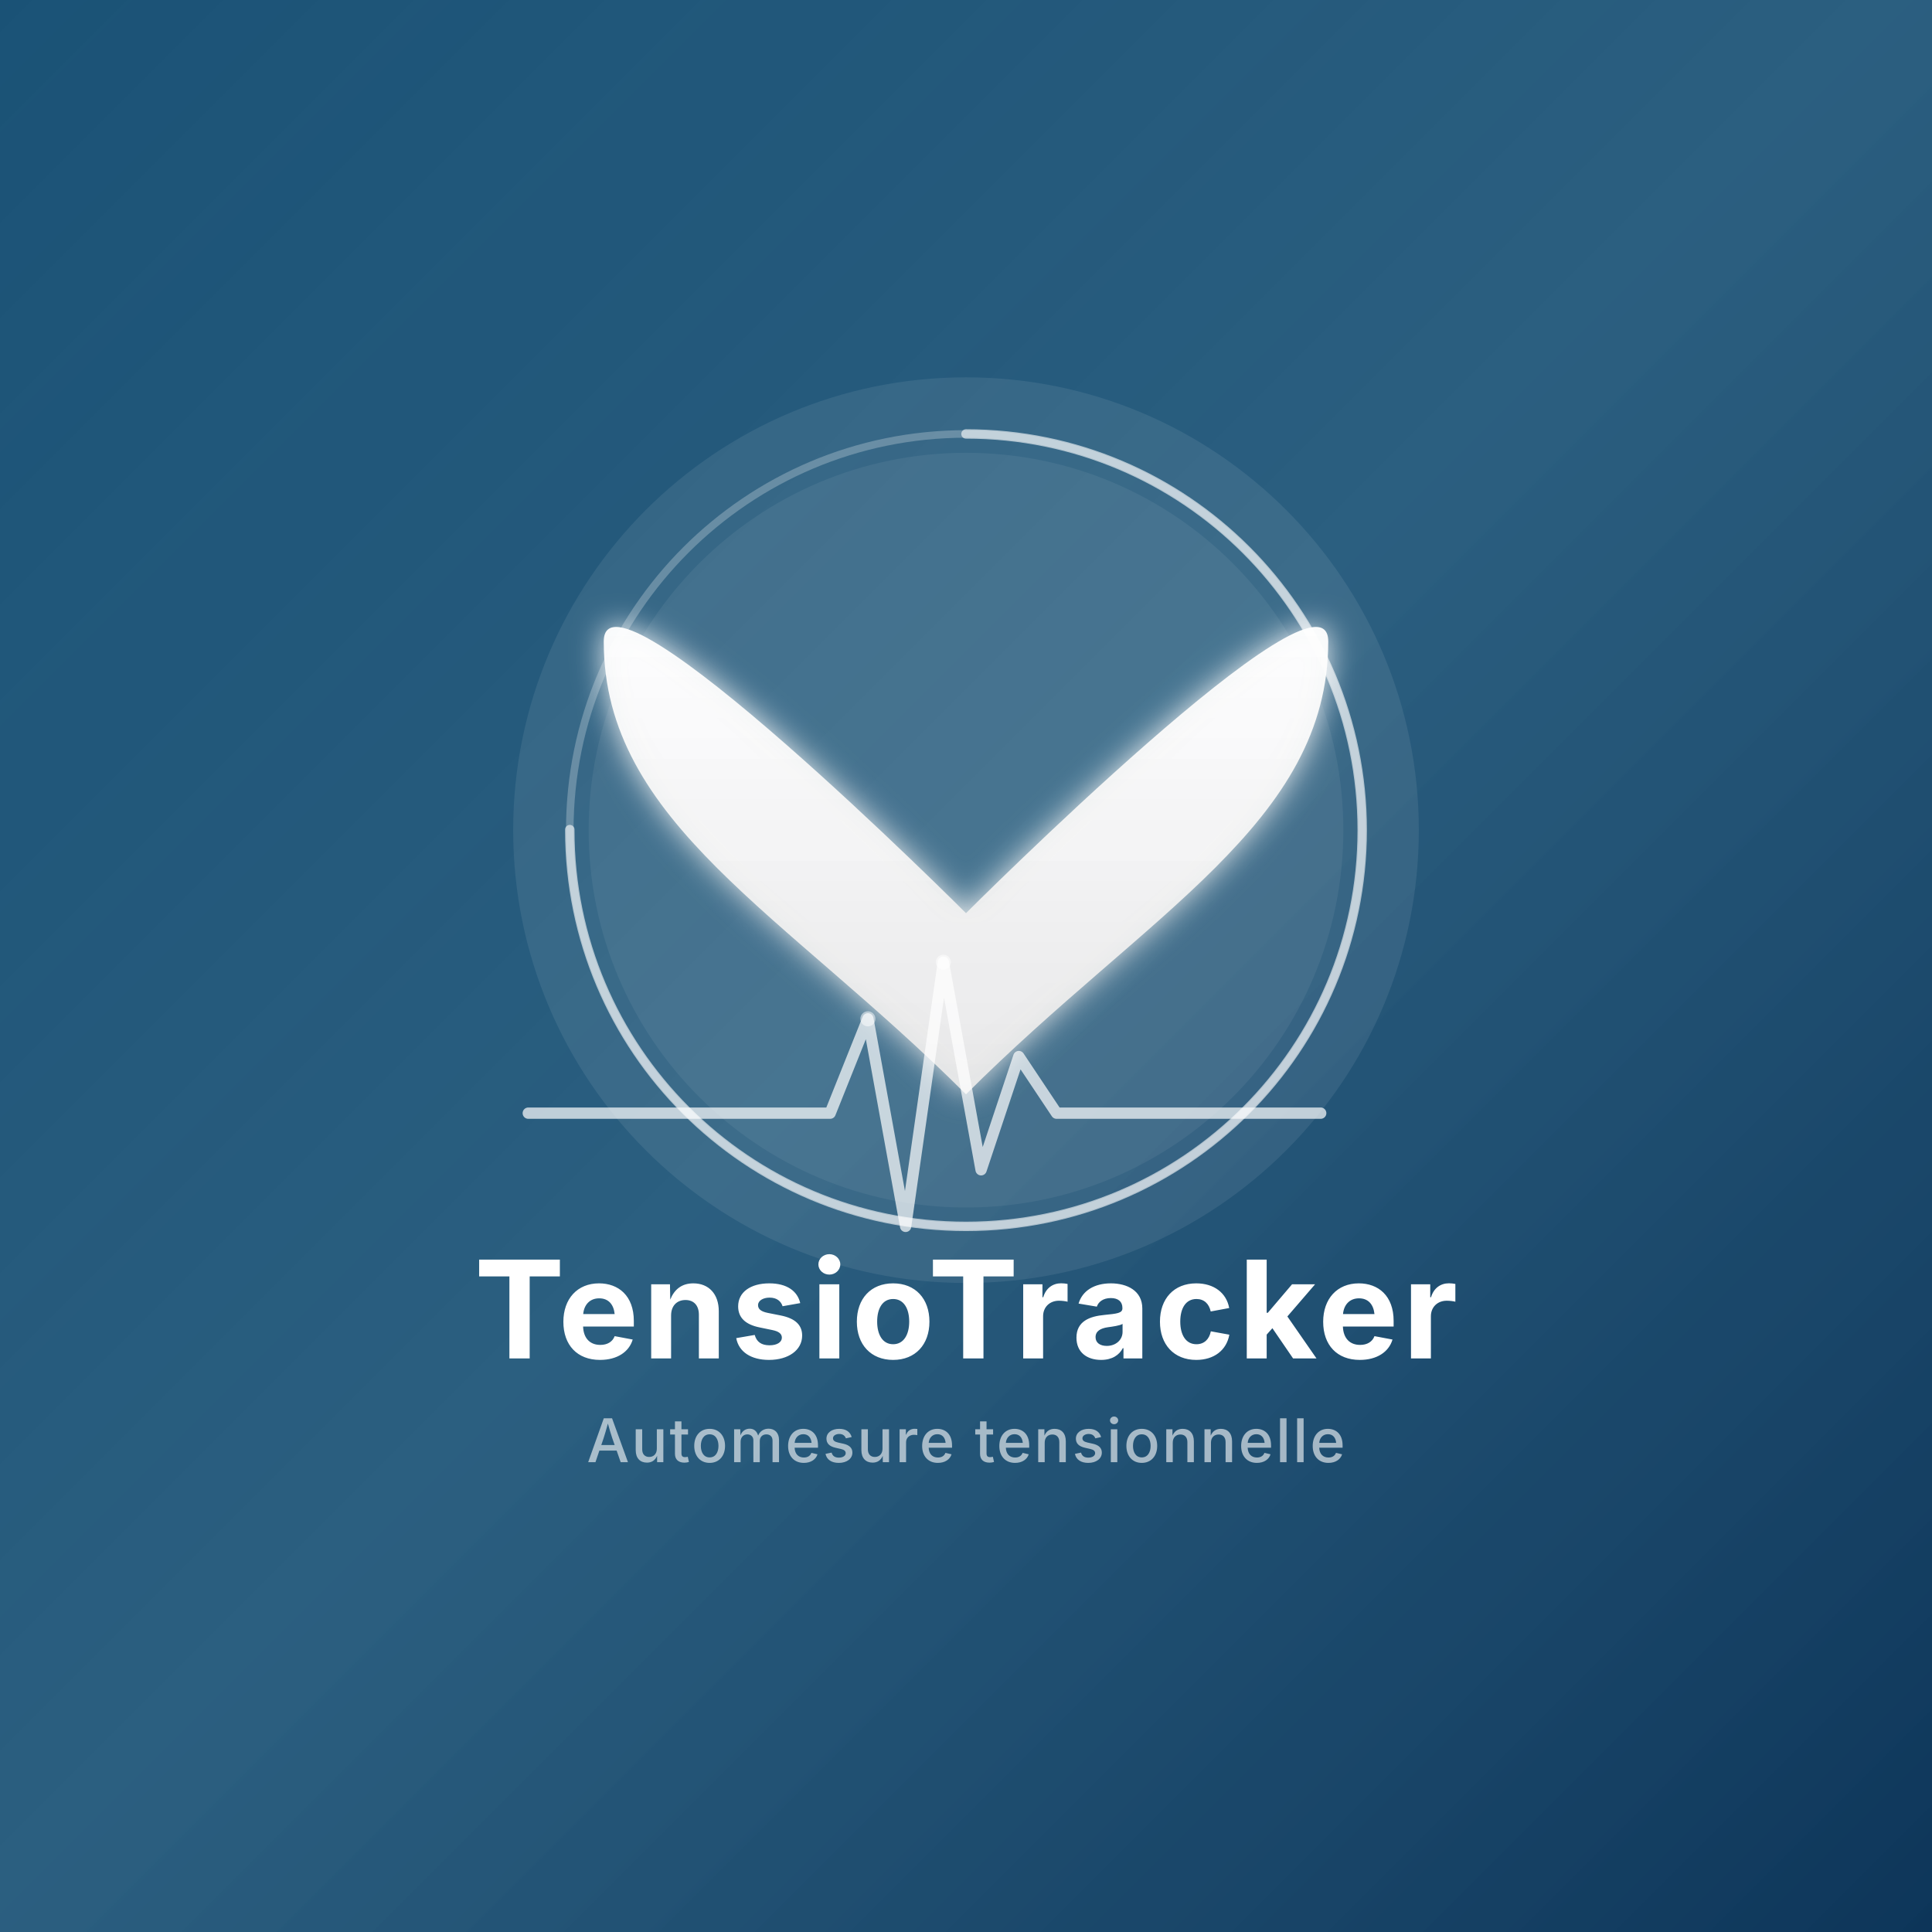
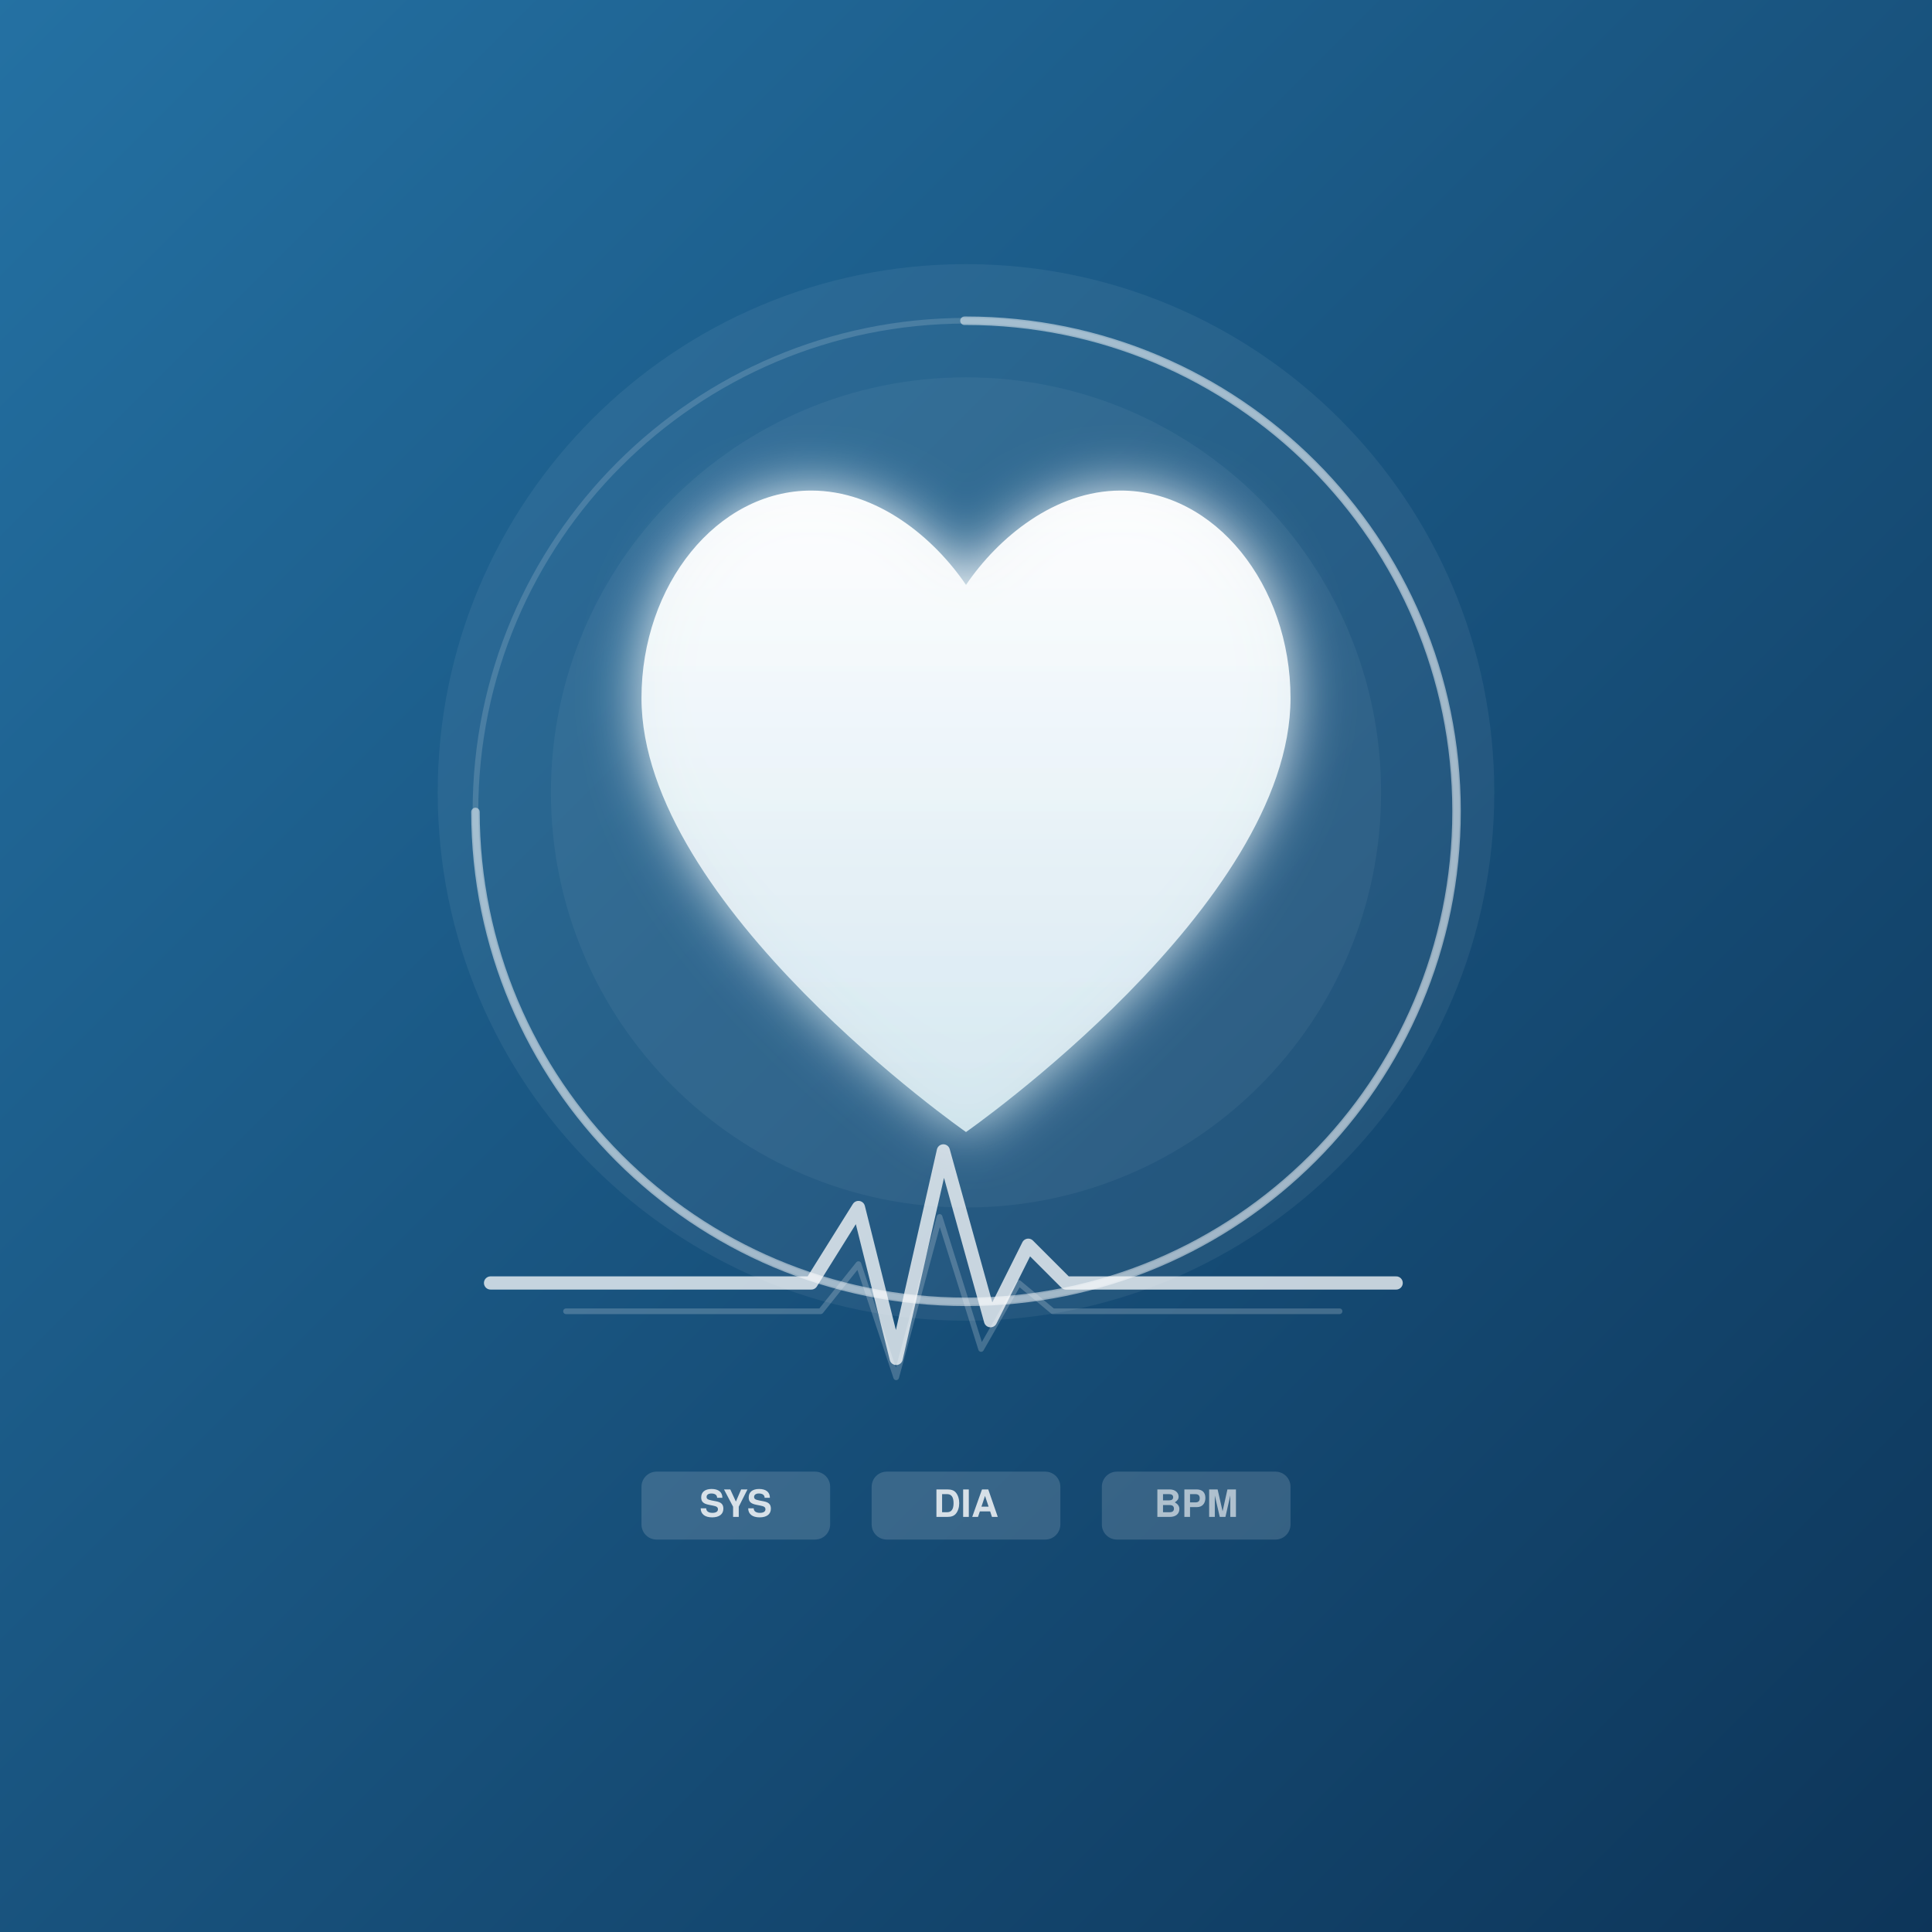
<svg xmlns="http://www.w3.org/2000/svg" viewBox="0 0 1024 1024" width="1024" height="1024">
  <defs>
    <linearGradient id="bg" x1="0%" y1="0%" x2="100%" y2="100%">
-       <stop offset="0%" style="stop-color:#1A5276;stop-opacity:1" />
-       <stop offset="50%" style="stop-color:#1A5276;stop-opacity:0.92" />
+       <stop offset="0%" style="stop-color:#2471A3;stop-opacity:1" />
      <stop offset="100%" style="stop-color:#0D3559;stop-opacity:1" />
    </linearGradient>
-     <linearGradient id="heartGrad" x1="0%" y1="0%" x2="0%" y2="100%">
+     <linearGradient id="heartGrad" x1="50%" y1="0%" x2="50%" y2="100%">
      <stop offset="0%" style="stop-color:#FFFFFF;stop-opacity:1" />
-       <stop offset="100%" style="stop-color:#E8E8E8;stop-opacity:1" />
+       <stop offset="100%" style="stop-color:#D5E8F0;stop-opacity:1" />
    </linearGradient>
-     <filter id="shadow" x="-10%" y="-10%" width="130%" height="130%">
-       <feDropShadow dx="0" dy="4" stdDeviation="12" flood-color="#000000" flood-opacity="0.25" />
-     </filter>
-     <filter id="glowHeart" x="-20%" y="-20%" width="140%" height="140%">
-       <feGaussianBlur stdDeviation="8" result="blur" />
+     <filter id="glow" x="-30%" y="-30%" width="160%" height="160%">
+       <feGaussianBlur stdDeviation="15" result="blur" />
      <feMerge>
        <feMergeNode in="blur" />
        <feMergeNode in="SourceGraphic" />
      </feMerge>
    </filter>
  </defs>
-   <rect width="1024" height="1024" rx="0" ry="0" fill="url(#bg)" />
-   <circle cx="512" cy="440" r="240" fill="white" opacity="0.08" />
-   <circle cx="512" cy="440" r="200" fill="white" opacity="0.06" />
-   <circle cx="512" cy="440" r="210" fill="none" stroke="white" stroke-width="4" opacity="0.25" />
-   <circle cx="512" cy="440" r="210" fill="none" stroke="white" stroke-width="5" opacity="0.6" stroke-dasharray="990 330" stroke-linecap="round" transform="rotate(-90 512 440)" />
-   <g filter="url(#glowHeart)" transform="translate(512, 420) scale(1.0)">
-     <path d="M0 60       C0 60, -120 -60, -120 -30       C-120 30, -60 60, 0 120       C60 60, 120 30, 120 -30       C120 -60, 0 60, 0 60Z" fill="url(#heartGrad)" transform="scale(1.6) translate(0, -20)" opacity="0.95" />
+   <rect width="1024" height="1024" fill="url(#bg)" />
+   <circle cx="512" cy="420" r="280" fill="white" opacity="0.06" />
+   <circle cx="512" cy="420" r="220" fill="white" opacity="0.05" />
+   <circle cx="512" cy="430" r="260" fill="none" stroke="white" stroke-width="3" opacity="0.15" />
+   <circle cx="512" cy="430" r="260" fill="none" stroke="white" stroke-width="4.5" opacity="0.5" stroke-dasharray="1225 408" stroke-linecap="round" transform="rotate(-90 512 430)" />
+   <g filter="url(#glow)">
+     <path d="M512 600       C512 600, 340 480, 340 370       C340 310, 380 260, 430 260       C465 260, 495 285, 512 310       C529 285, 559 260, 594 260       C644 260, 684 310, 684 370       C684 480, 512 600, 512 600Z" fill="url(#heartGrad)" opacity="0.95" />
  </g>
-   <polyline points="280,590 380,590 420,590 440,590 460,540 480,650 500,510 520,620 540,560 560,590 600,590 700,590" fill="none" stroke="white" stroke-width="6" stroke-linecap="round" stroke-linejoin="round" opacity="0.7" />
-   <circle cx="460" cy="540" r="4" fill="white" opacity="0.5" />
-   <circle cx="500" cy="510" r="4" fill="white" opacity="0.5" />
-   <text x="512" y="720" text-anchor="middle" font-family="-apple-system, SF Pro Rounded, Helvetica Neue, sans-serif" font-size="72" font-weight="700" fill="white" letter-spacing="2">
-     TensioTracker
-   </text>
-   <text x="512" y="775" text-anchor="middle" font-family="-apple-system, SF Pro Rounded, Helvetica Neue, sans-serif" font-size="32" font-weight="500" fill="white" opacity="0.6" letter-spacing="1">
-     Automesure tensionnelle
-   </text>
+   <polyline points="260,680 360,680 400,680 430,680 455,640 475,720 500,610 525,700 545,660 565,680 610,680 740,680" fill="none" stroke="white" stroke-width="7" stroke-linecap="round" stroke-linejoin="round" opacity="0.75" />
+   <polyline points="300,695 380,695 410,695 435,695 455,670 475,730 498,645 520,715 540,680 558,695 600,695 710,695" fill="none" stroke="white" stroke-width="3" stroke-linecap="round" stroke-linejoin="round" opacity="0.2" />
+   <rect x="340" y="780" width="100" height="36" rx="8" fill="white" opacity="0.15" />
+   <text x="390" y="804" text-anchor="middle" font-family="Helvetica Neue, sans-serif" font-size="20" font-weight="700" fill="white" opacity="0.8">SYS</text>
+   <rect x="462" y="780" width="100" height="36" rx="8" fill="white" opacity="0.15" />
+   <text x="512" y="804" text-anchor="middle" font-family="Helvetica Neue, sans-serif" font-size="20" font-weight="700" fill="white" opacity="0.8">DIA</text>
+   <rect x="584" y="780" width="100" height="36" rx="8" fill="white" opacity="0.15" />
+   <text x="634" y="804" text-anchor="middle" font-family="Helvetica Neue, sans-serif" font-size="20" font-weight="700" fill="white" opacity="0.6">BPM</text>
</svg>
